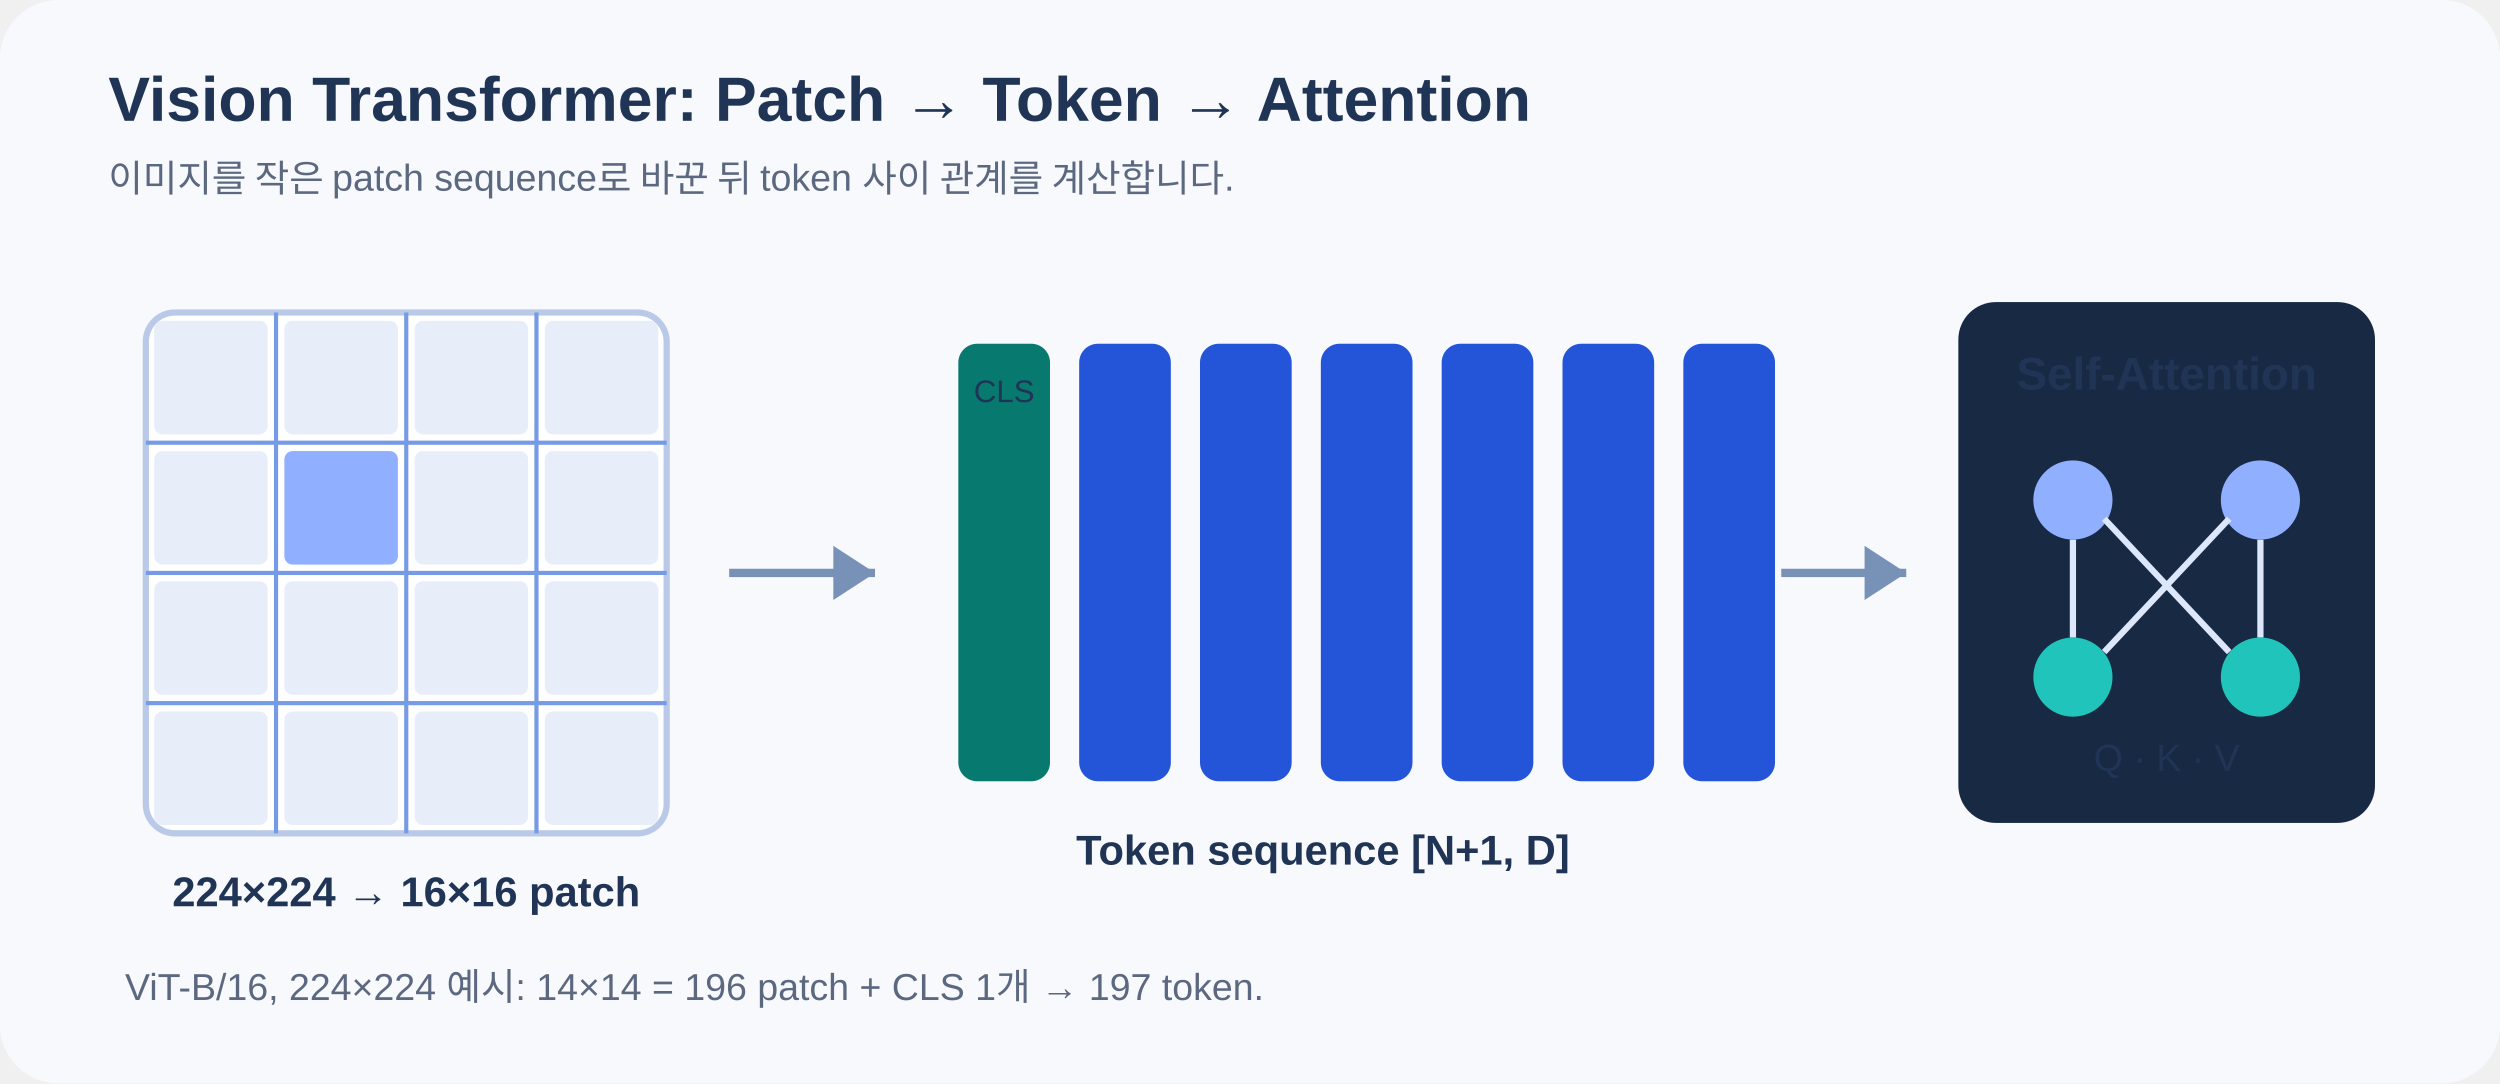
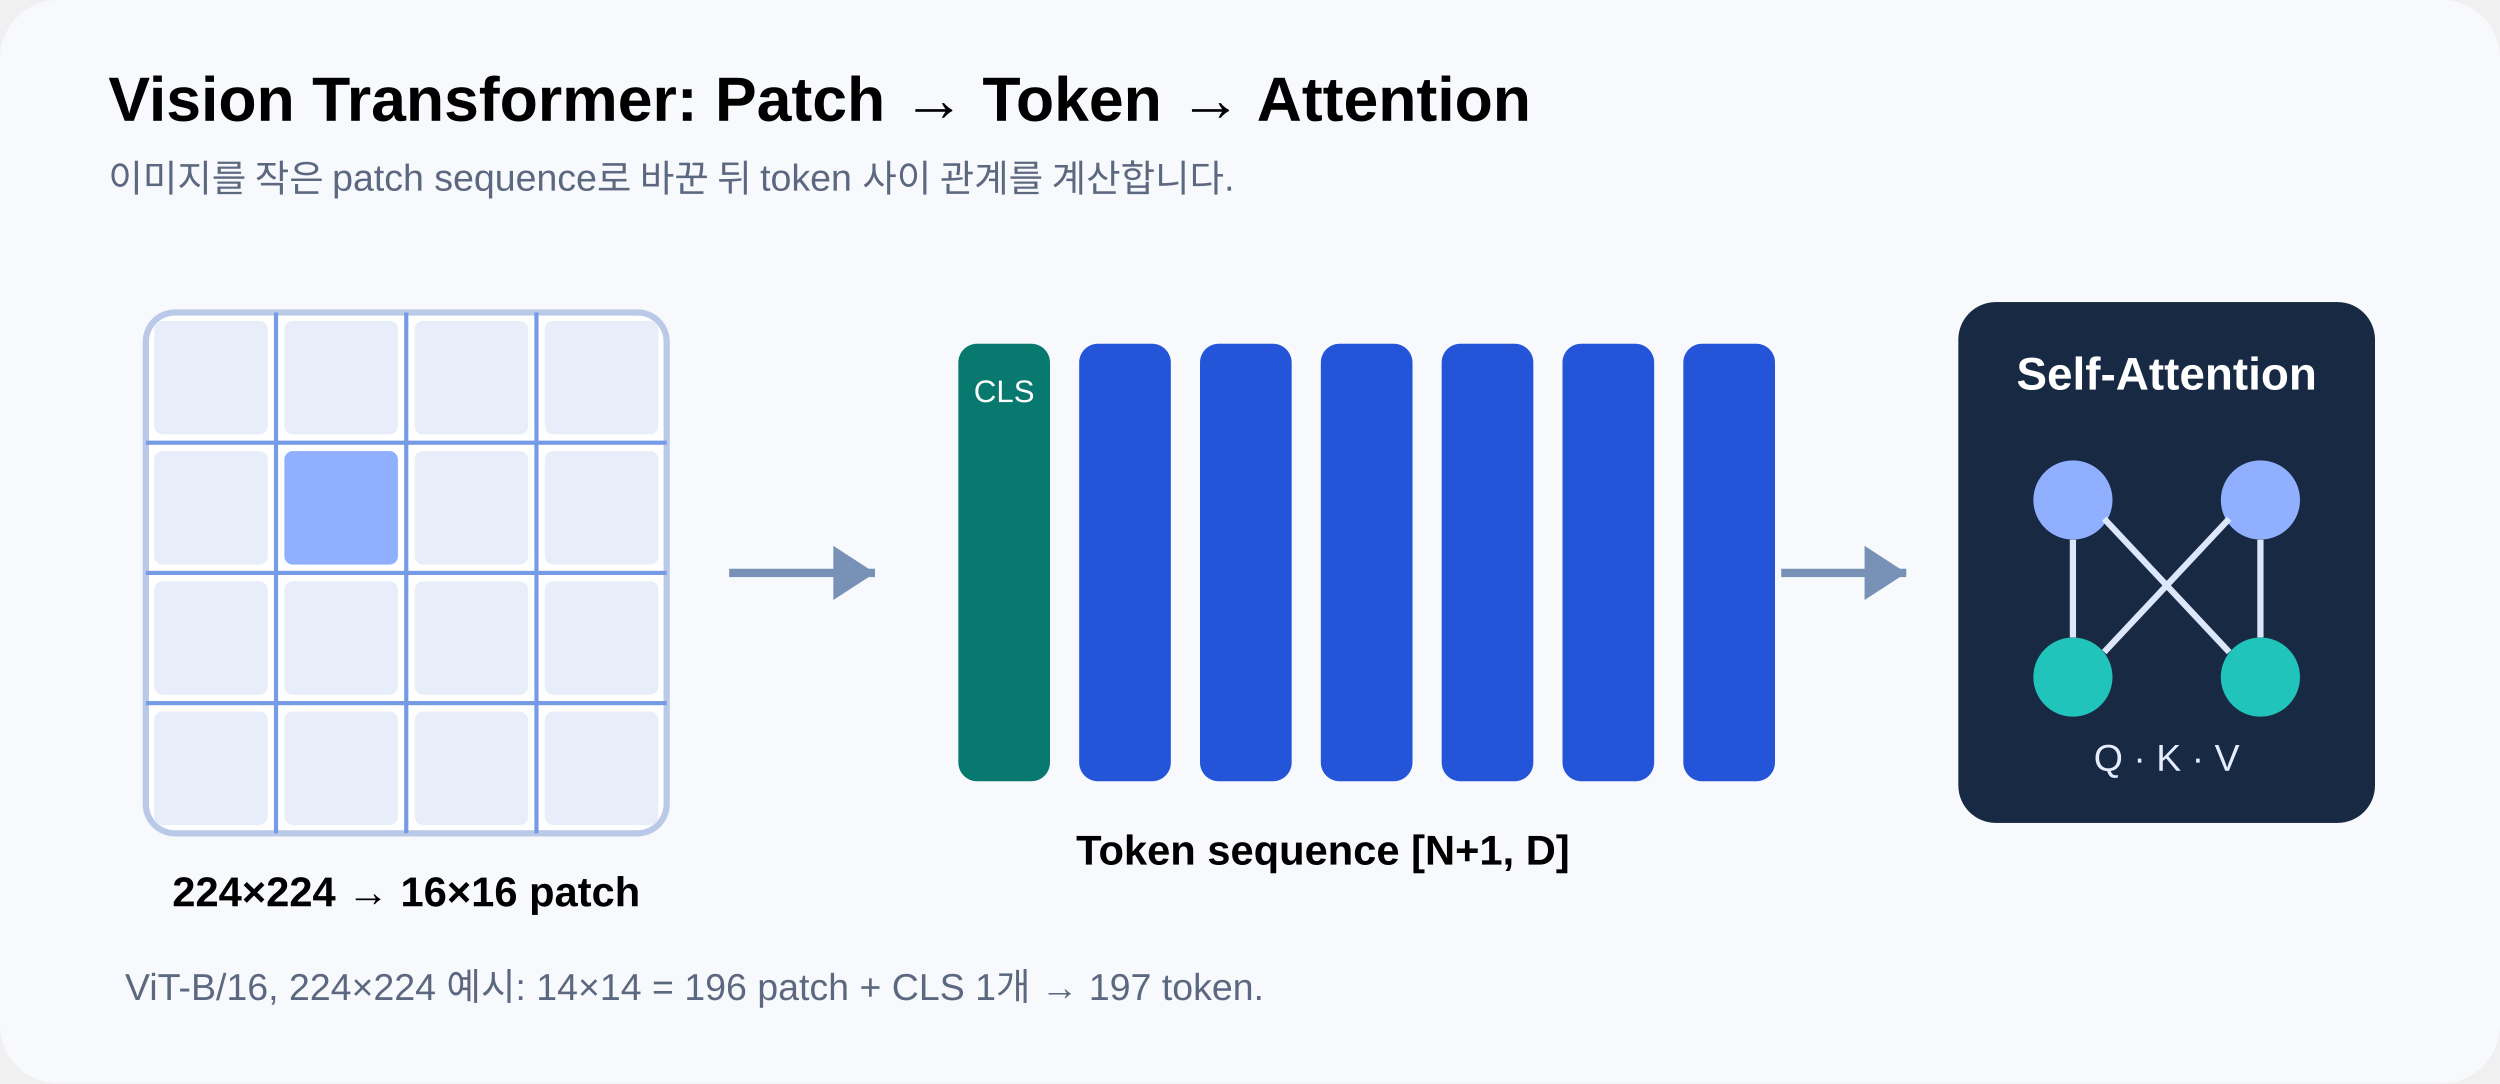
<svg xmlns="http://www.w3.org/2000/svg" viewBox="0 0 1200 520">
-   <style>text{font-family:Arial,'Noto Sans KR',sans-serif;fill:#203455}.title{font-size:30px;font-weight:700}.sub{font-size:18px;fill:#5b6880}.label{font-size:20px;font-weight:700}.edge{stroke:#7891b7;stroke-width:4;fill:none}</style>
+   <style>text{font-family:Arial,'Noto Sans KR',sans-serif}.title{font-size:30px;font-weight:700}.sub{font-size:18px;fill:#5b6880}.label{font-size:20px;font-weight:700}.edge{stroke:#7891b7;stroke-width:4;fill:none}</style>
  <rect width="1200" height="520" rx="28" fill="#f7f9fc" />
  <text x="52" y="58" class="title">Vision Transformer: Patch → Token → Attention</text>
  <text x="52" y="92" class="sub">이미지를 작은 patch sequence로 바꾼 뒤 token 사이 관계를 계산합니다.</text>
  <g transform="translate(70 150)">
    <rect width="250" height="250" rx="14" fill="#fff" stroke="#b9c9e7" stroke-width="3" />
    <path d="M 62.5 0 V 250 M 0 62.5 H 250" stroke="#759ae6" stroke-width="2" />
    <path d="M 125 0 V 250 M 0 125 H 250" stroke="#759ae6" stroke-width="2" />
    <path d="M 187.5 0 V 250 M 0 187.5 H 250" stroke="#759ae6" stroke-width="2" />
    <rect x="4" y="4" width="54.5" height="54.5" rx="4" fill="#e8eef9" />
    <rect x="66.5" y="4" width="54.5" height="54.5" rx="4" fill="#e8eef9" />
    <rect x="129" y="4" width="54.5" height="54.5" rx="4" fill="#e8eef9" />
    <rect x="191.5" y="4" width="54.5" height="54.5" rx="4" fill="#e8eef9" />
    <rect x="4" y="66.5" width="54.5" height="54.5" rx="4" fill="#e8eef9" />
    <rect x="66.5" y="66.5" width="54.5" height="54.5" rx="4" fill="#91afff" />
    <rect x="129" y="66.5" width="54.5" height="54.5" rx="4" fill="#e8eef9" />
    <rect x="191.5" y="66.5" width="54.5" height="54.5" rx="4" fill="#e8eef9" />
    <rect x="4" y="129" width="54.5" height="54.5" rx="4" fill="#e8eef9" />
    <rect x="66.5" y="129" width="54.5" height="54.5" rx="4" fill="#e8eef9" />
    <rect x="129" y="129" width="54.5" height="54.5" rx="4" fill="#e8eef9" />
    <rect x="191.5" y="129" width="54.5" height="54.5" rx="4" fill="#e8eef9" />
    <rect x="4" y="191.5" width="54.5" height="54.5" rx="4" fill="#e8eef9" />
    <rect x="66.5" y="191.5" width="54.5" height="54.5" rx="4" fill="#e8eef9" />
    <rect x="129" y="191.5" width="54.5" height="54.5" rx="4" fill="#e8eef9" />
    <rect x="191.5" y="191.5" width="54.5" height="54.5" rx="4" fill="#e8eef9" />
    <text x="125" y="285" text-anchor="middle" class="label">224×224 → 16×16 patch</text>
  </g>
  <path d="M350 275 H420" class="edge" />
  <polygon points="420,275 400,262 400,288" fill="#7891b7" />
  <g transform="translate(460 165)">
    <rect x="0" y="0" width="44" height="210" rx="9" fill="#08796f" />
    <rect x="58" y="0" width="44" height="210" rx="9" fill="#2454d8" />
    <rect x="116" y="0" width="44" height="210" rx="9" fill="#2454d8" />
    <rect x="174" y="0" width="44" height="210" rx="9" fill="#2454d8" />
    <rect x="232" y="0" width="44" height="210" rx="9" fill="#2454d8" />
    <rect x="290" y="0" width="44" height="210" rx="9" fill="#2454d8" />
    <rect x="348" y="0" width="44" height="210" rx="9" fill="#2454d8" />
    <text x="22" y="28" text-anchor="middle" font-size="15" fill="#fff">CLS</text>
    <text x="175" y="250" text-anchor="middle" class="label">Token sequence [N+1, D]</text>
  </g>
  <path d="M855 275 H915" class="edge" />
  <polygon points="915,275 895,262 895,288" fill="#7891b7" />
  <g transform="translate(940 145)">
    <rect width="200" height="250" rx="18" fill="#182943" />
    <text x="100" y="42" text-anchor="middle" font-size="22" font-weight="700" fill="#fff">Self-Attention</text>
    <circle cx="55" cy="95" r="19" fill="#91afff" />
    <circle cx="145" cy="95" r="19" fill="#91afff" />
    <circle cx="55" cy="180" r="19" fill="#20c4bb" />
    <circle cx="145" cy="180" r="19" fill="#20c4bb" />
    <path d="M70 104 L130 168 M130 104 L70 168 M55 114 V161 M145 114 V161" stroke="#dce7fb" stroke-width="3" />
    <text x="100" y="225" text-anchor="middle" font-size="18" fill="#e5edff">Q · K · V</text>
  </g>
  <text x="60" y="480" class="sub">ViT-B/16, 224×224 예시: 14×14 = 196 patch + CLS 1개 → 197 token.</text>
</svg>
